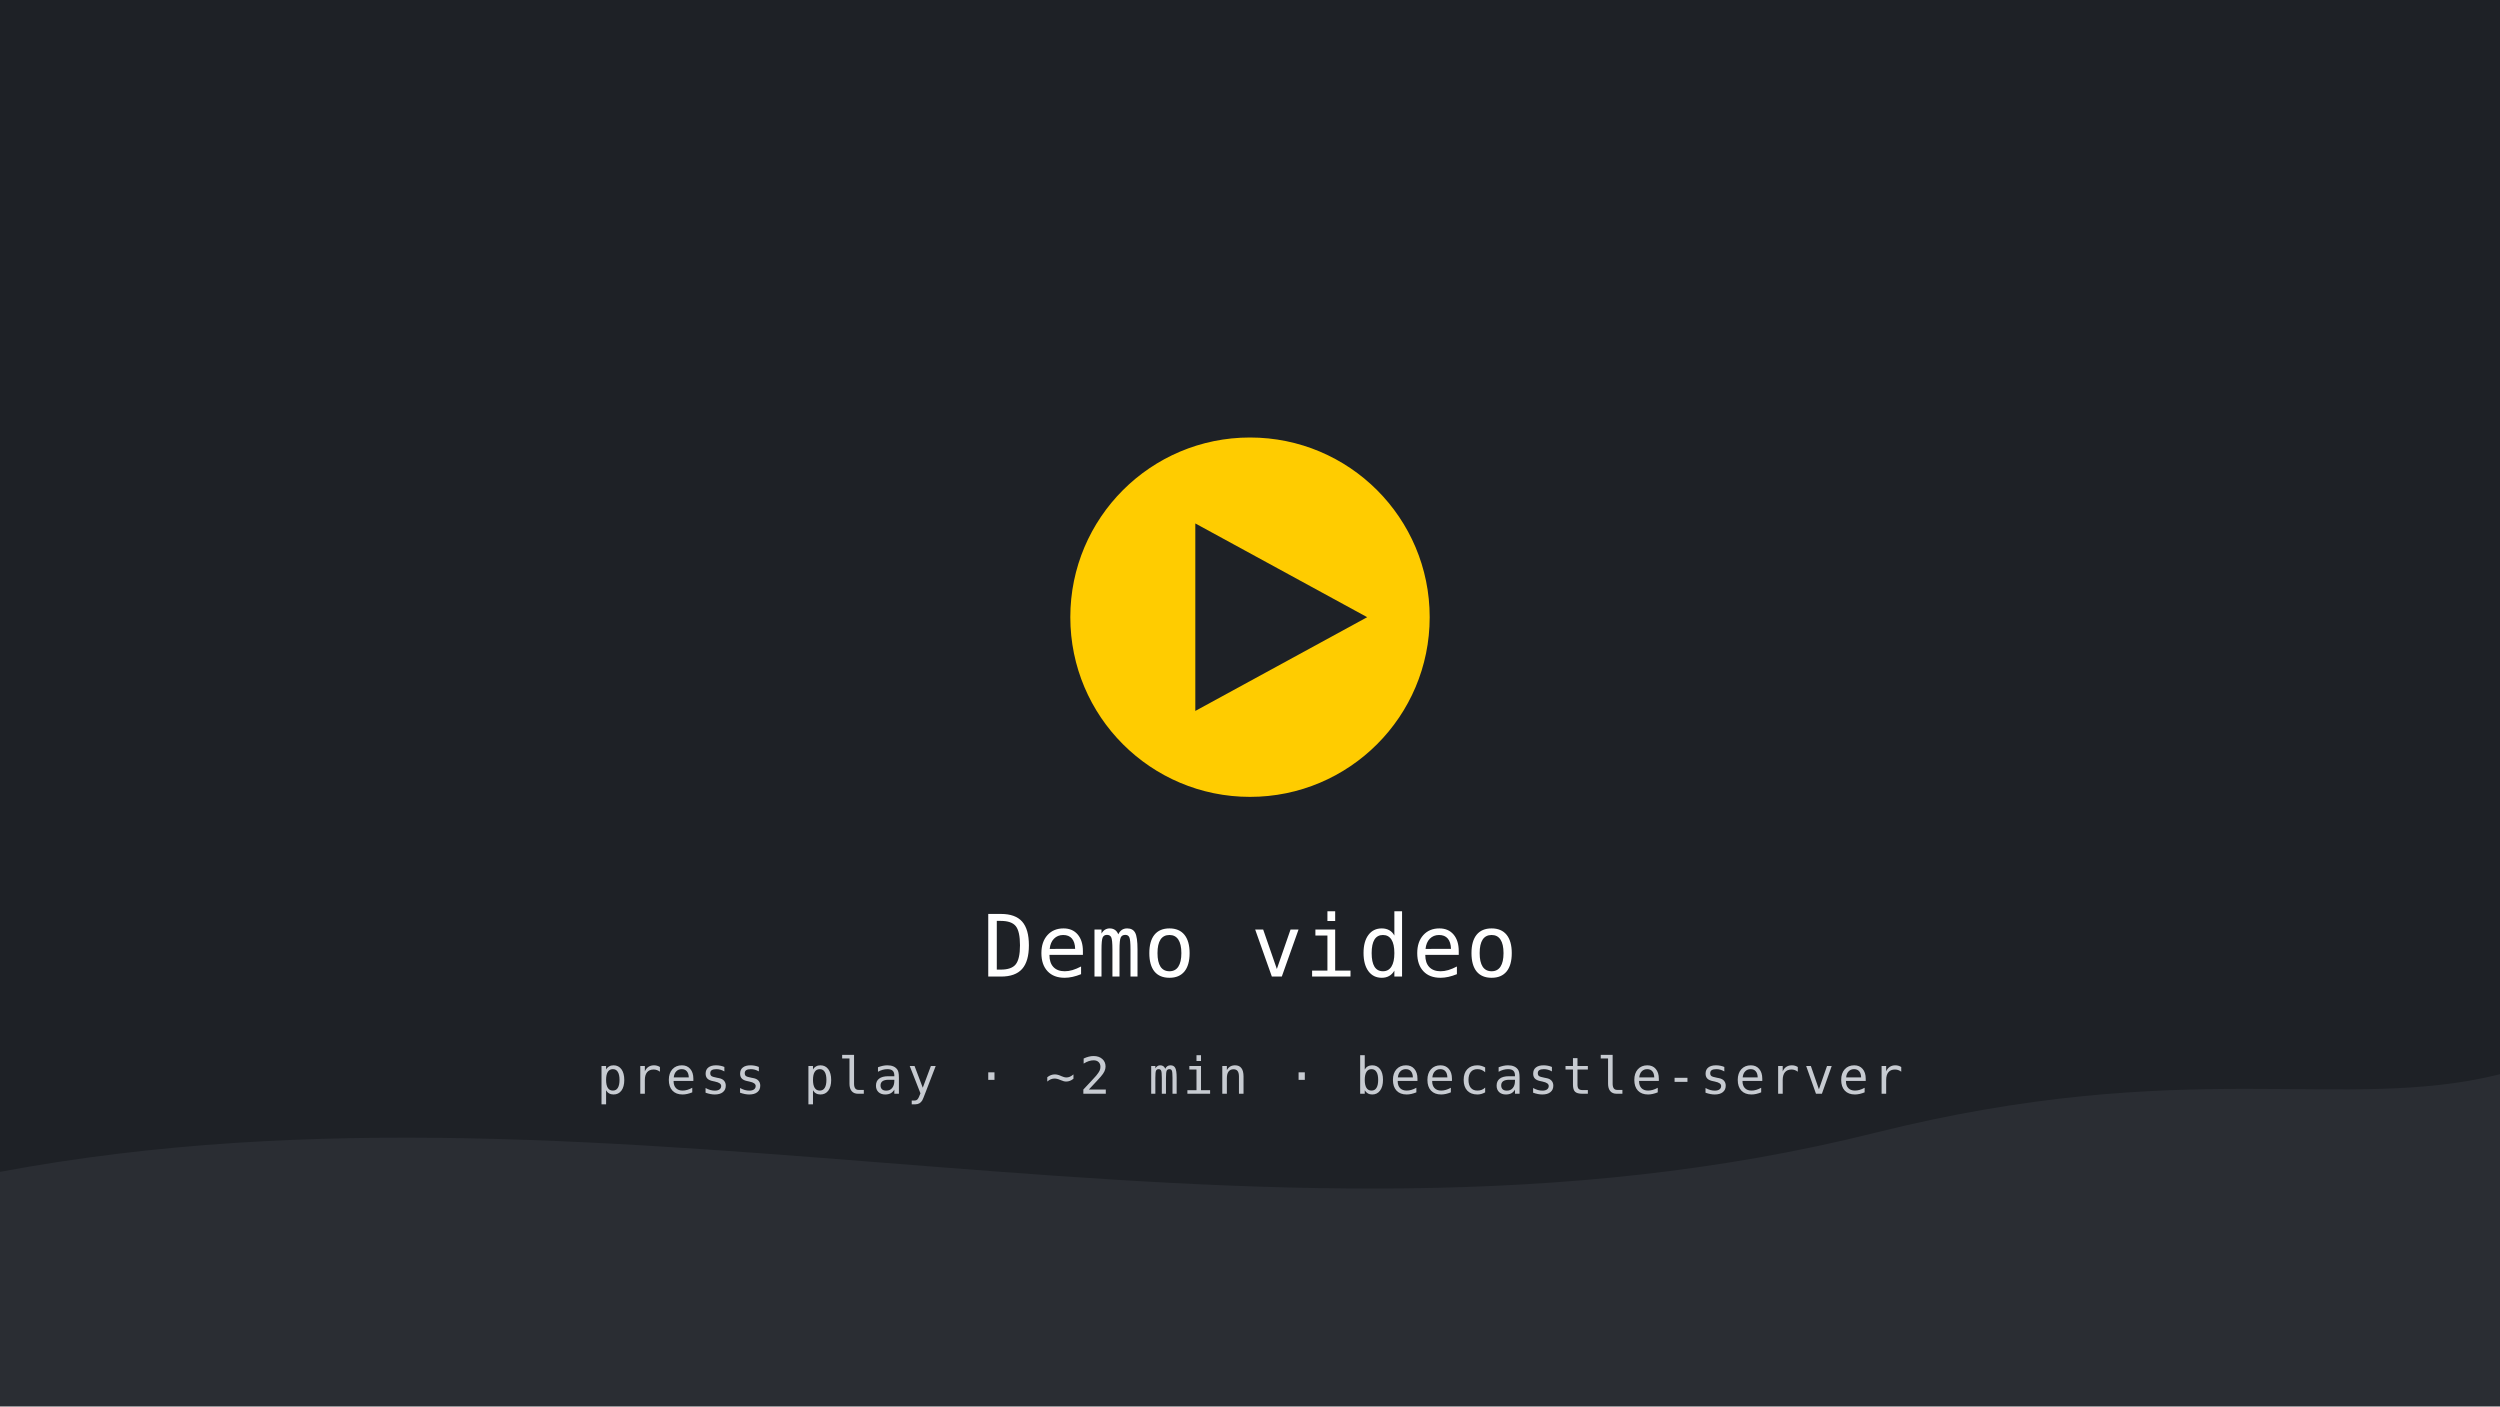
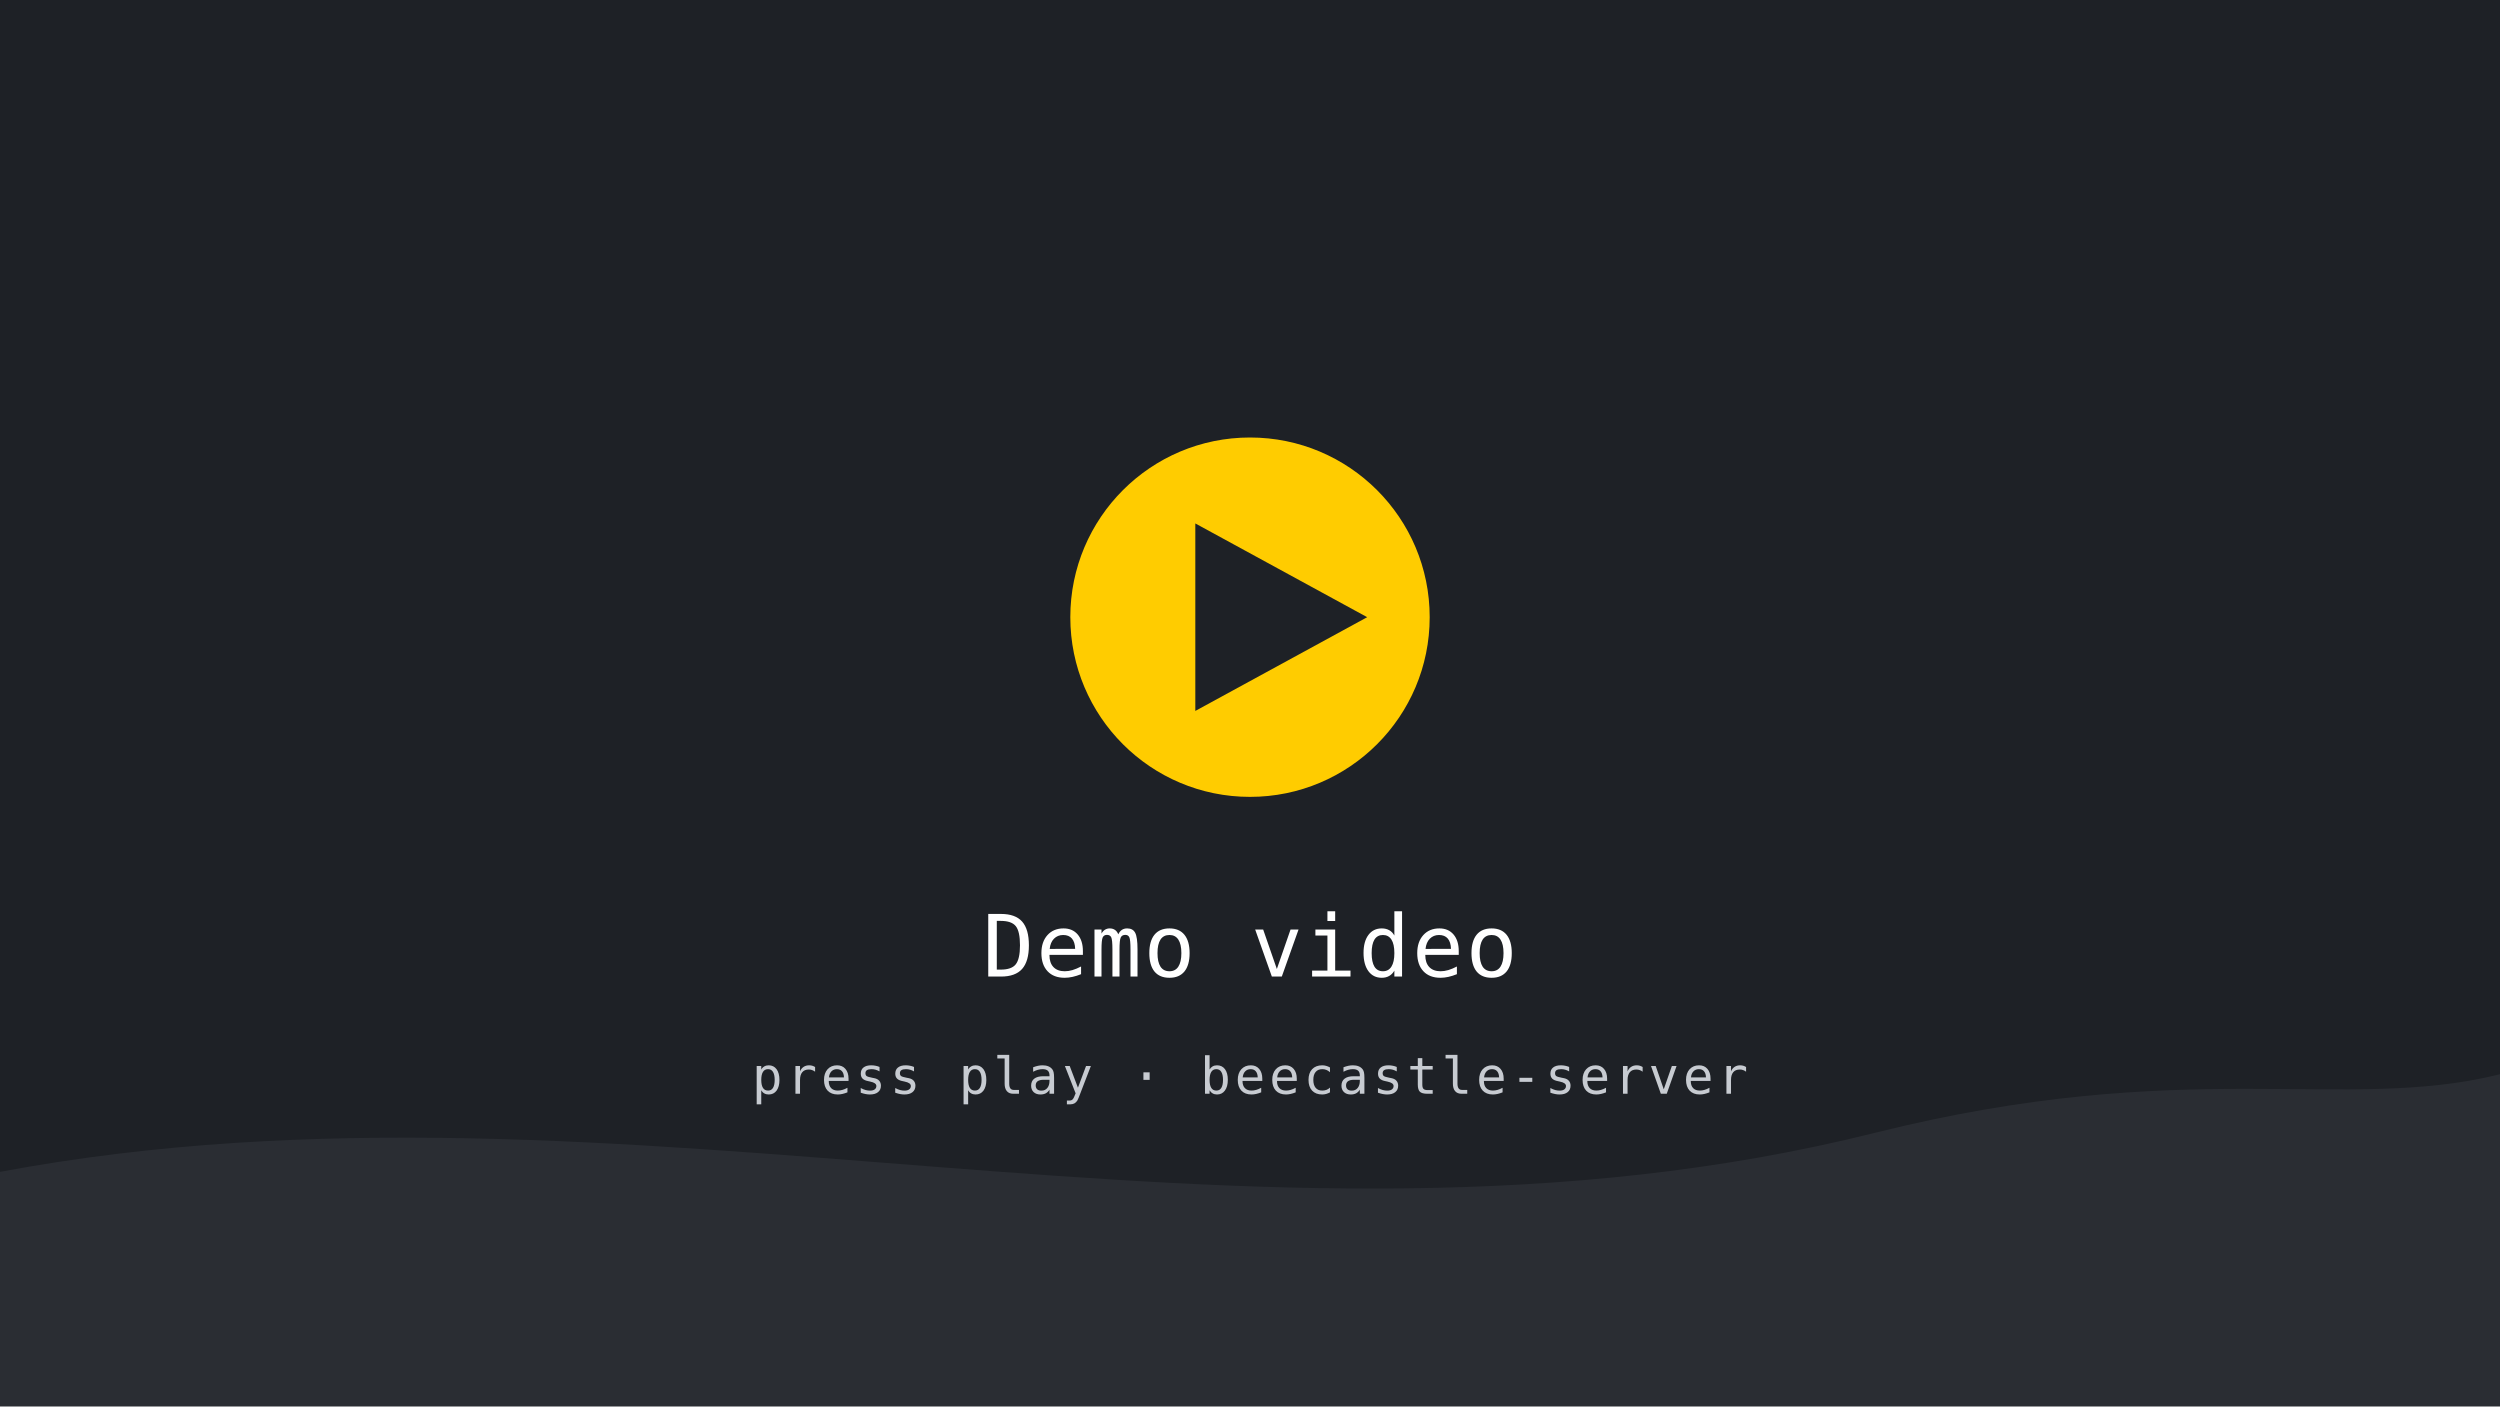
<svg xmlns="http://www.w3.org/2000/svg" viewBox="0 0 640 360" role="img" aria-label="Demo video - press play">
  <rect width="640" height="360" fill="#1E2126" />
  <path d="M0 300 C 160 270, 320 330, 480 290 C 560 270, 600 285, 640 275 L640 360 L0 360 Z" fill="#2A2D33" />
  <circle cx="320" cy="158" r="46" fill="#FFCC00" />
  <path d="M306 134 L350 158 L306 182 Z" fill="#1E2126" />
  <text x="320" y="250" text-anchor="middle" font-family="'Geist Mono',ui-monospace,monospace" font-size="22" fill="#FFFFFF" letter-spacing="0.5">Demo video</text>
-   <text x="320" y="280" text-anchor="middle" font-family="'Geist Mono',ui-monospace,monospace" font-size="13" fill="#C7CBD1" letter-spacing="1">press play · ~2 min · beecastle-server</text>
+   <text x="320" y="280" text-anchor="middle" font-family="'Geist Mono',ui-monospace,monospace" font-size="13" fill="#C7CBD1" letter-spacing="1">press play · beecastle-server</text>
</svg>
